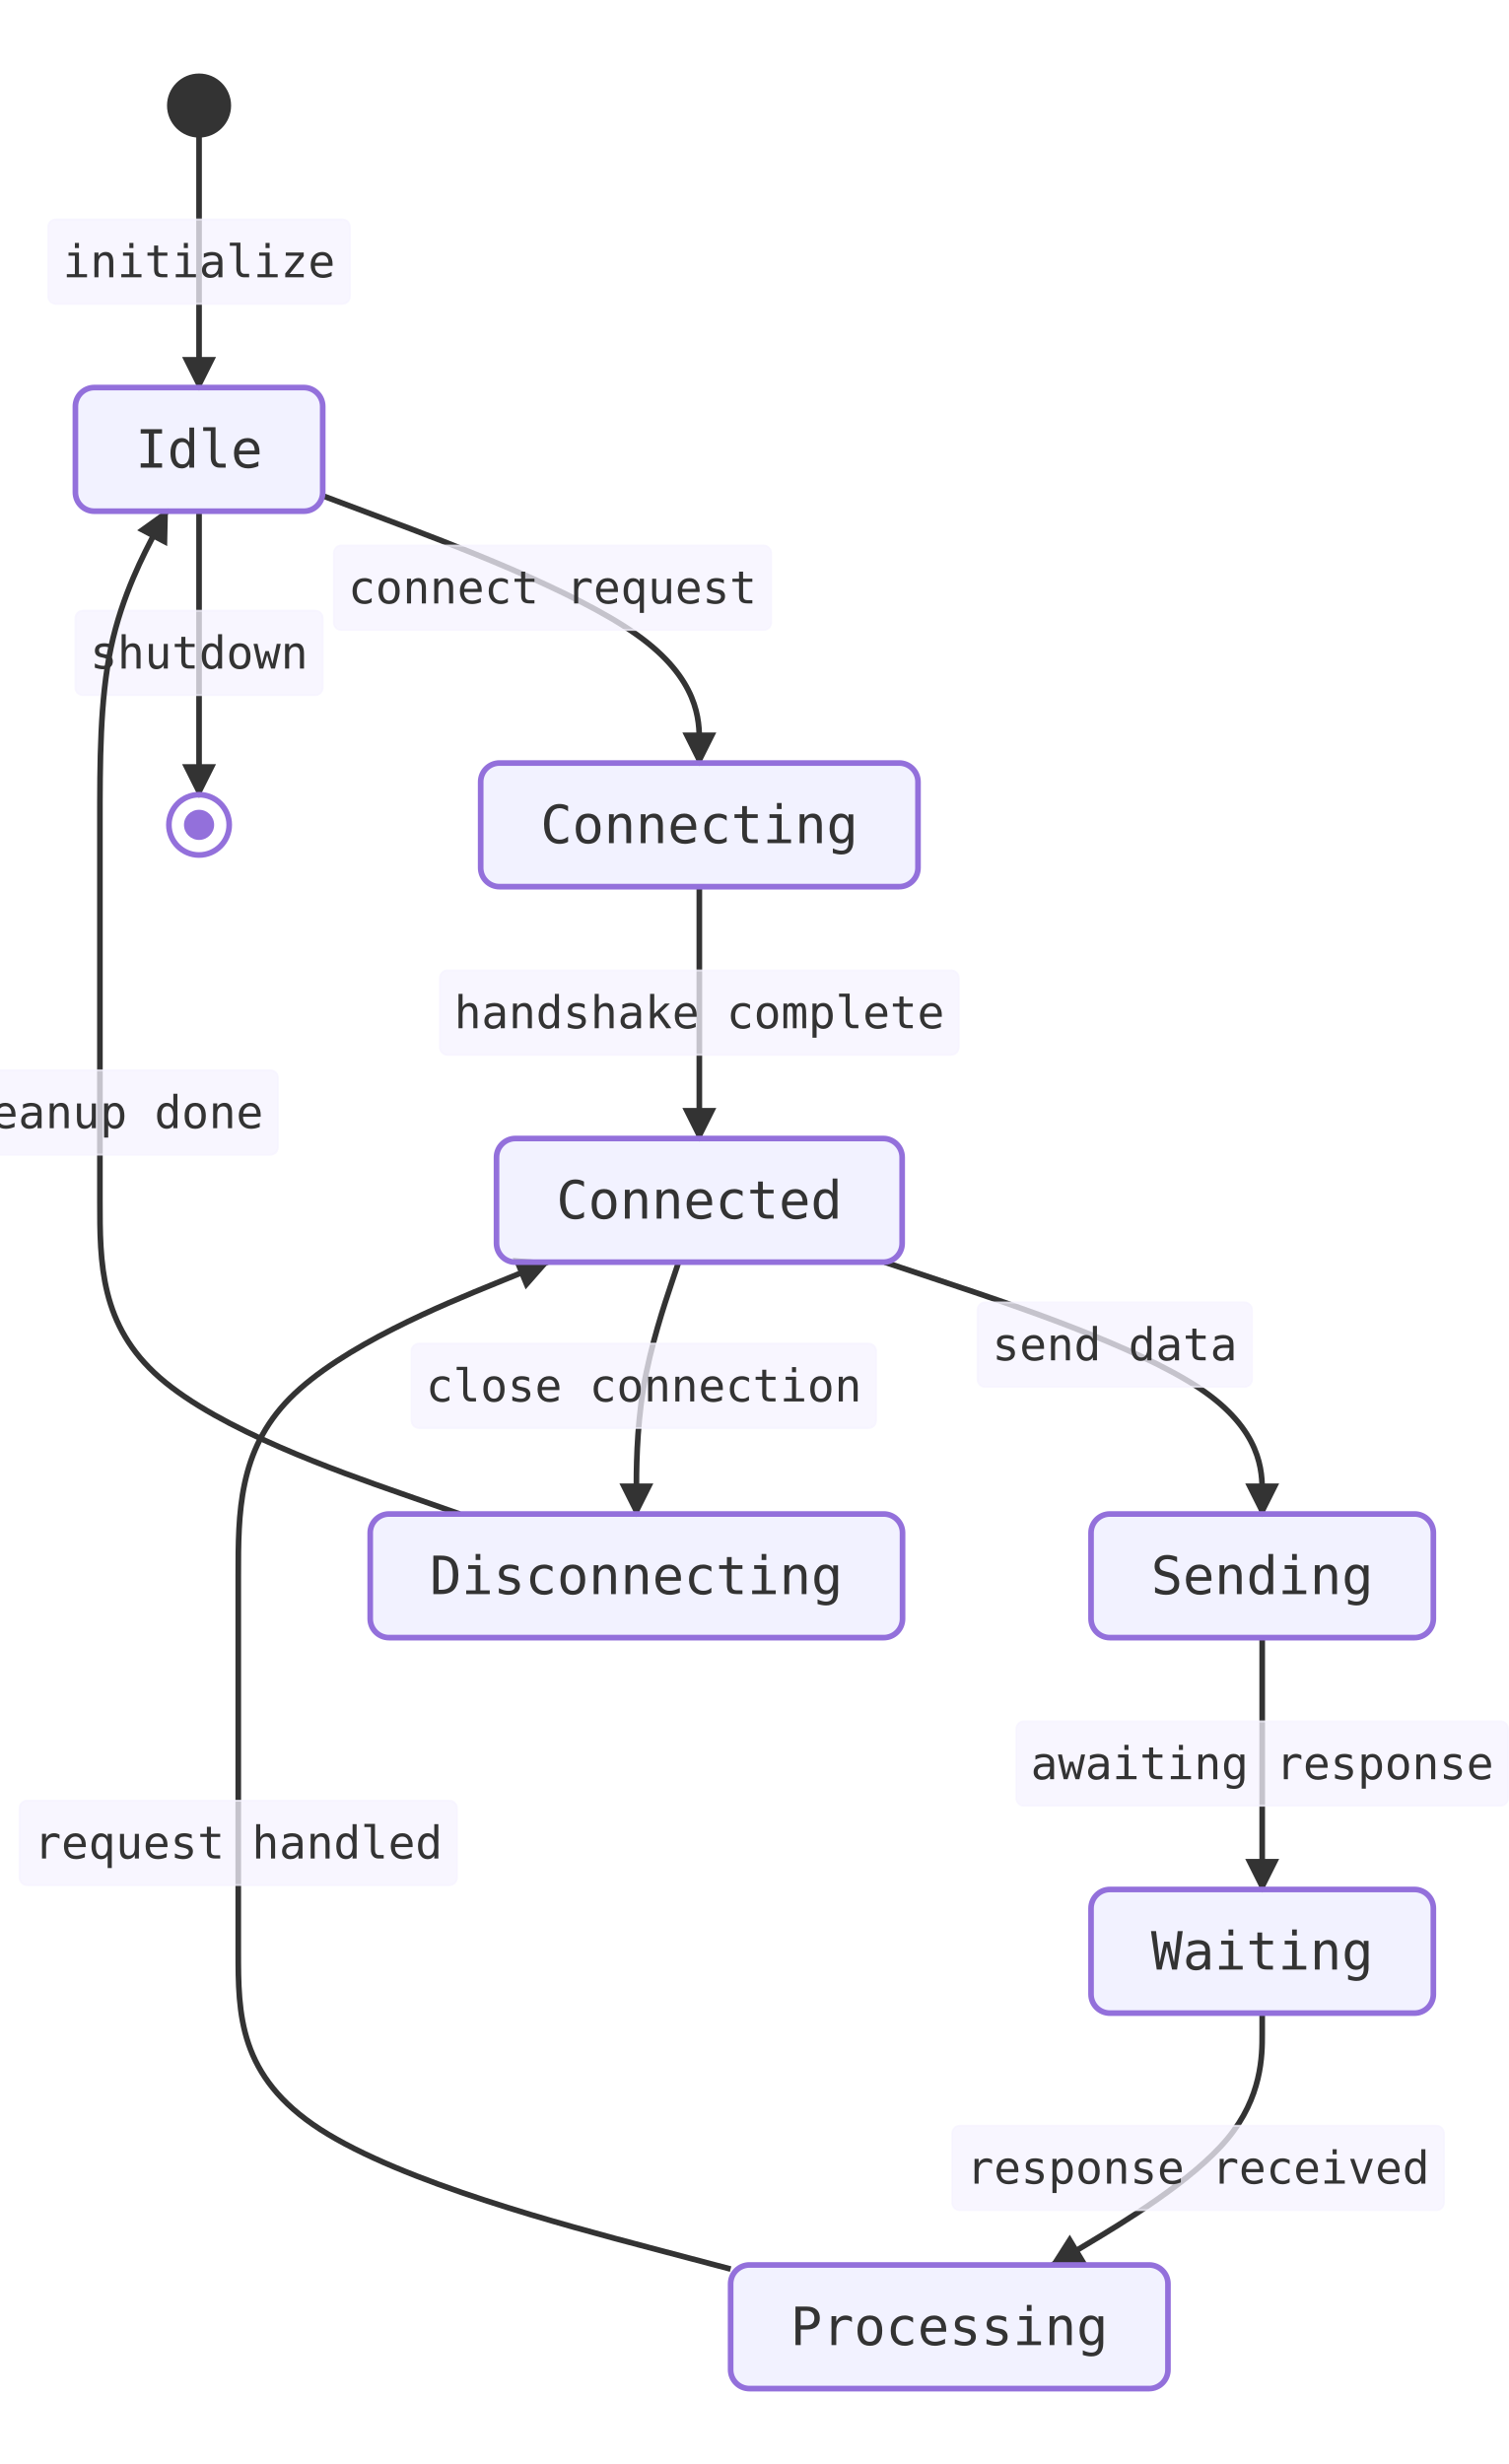
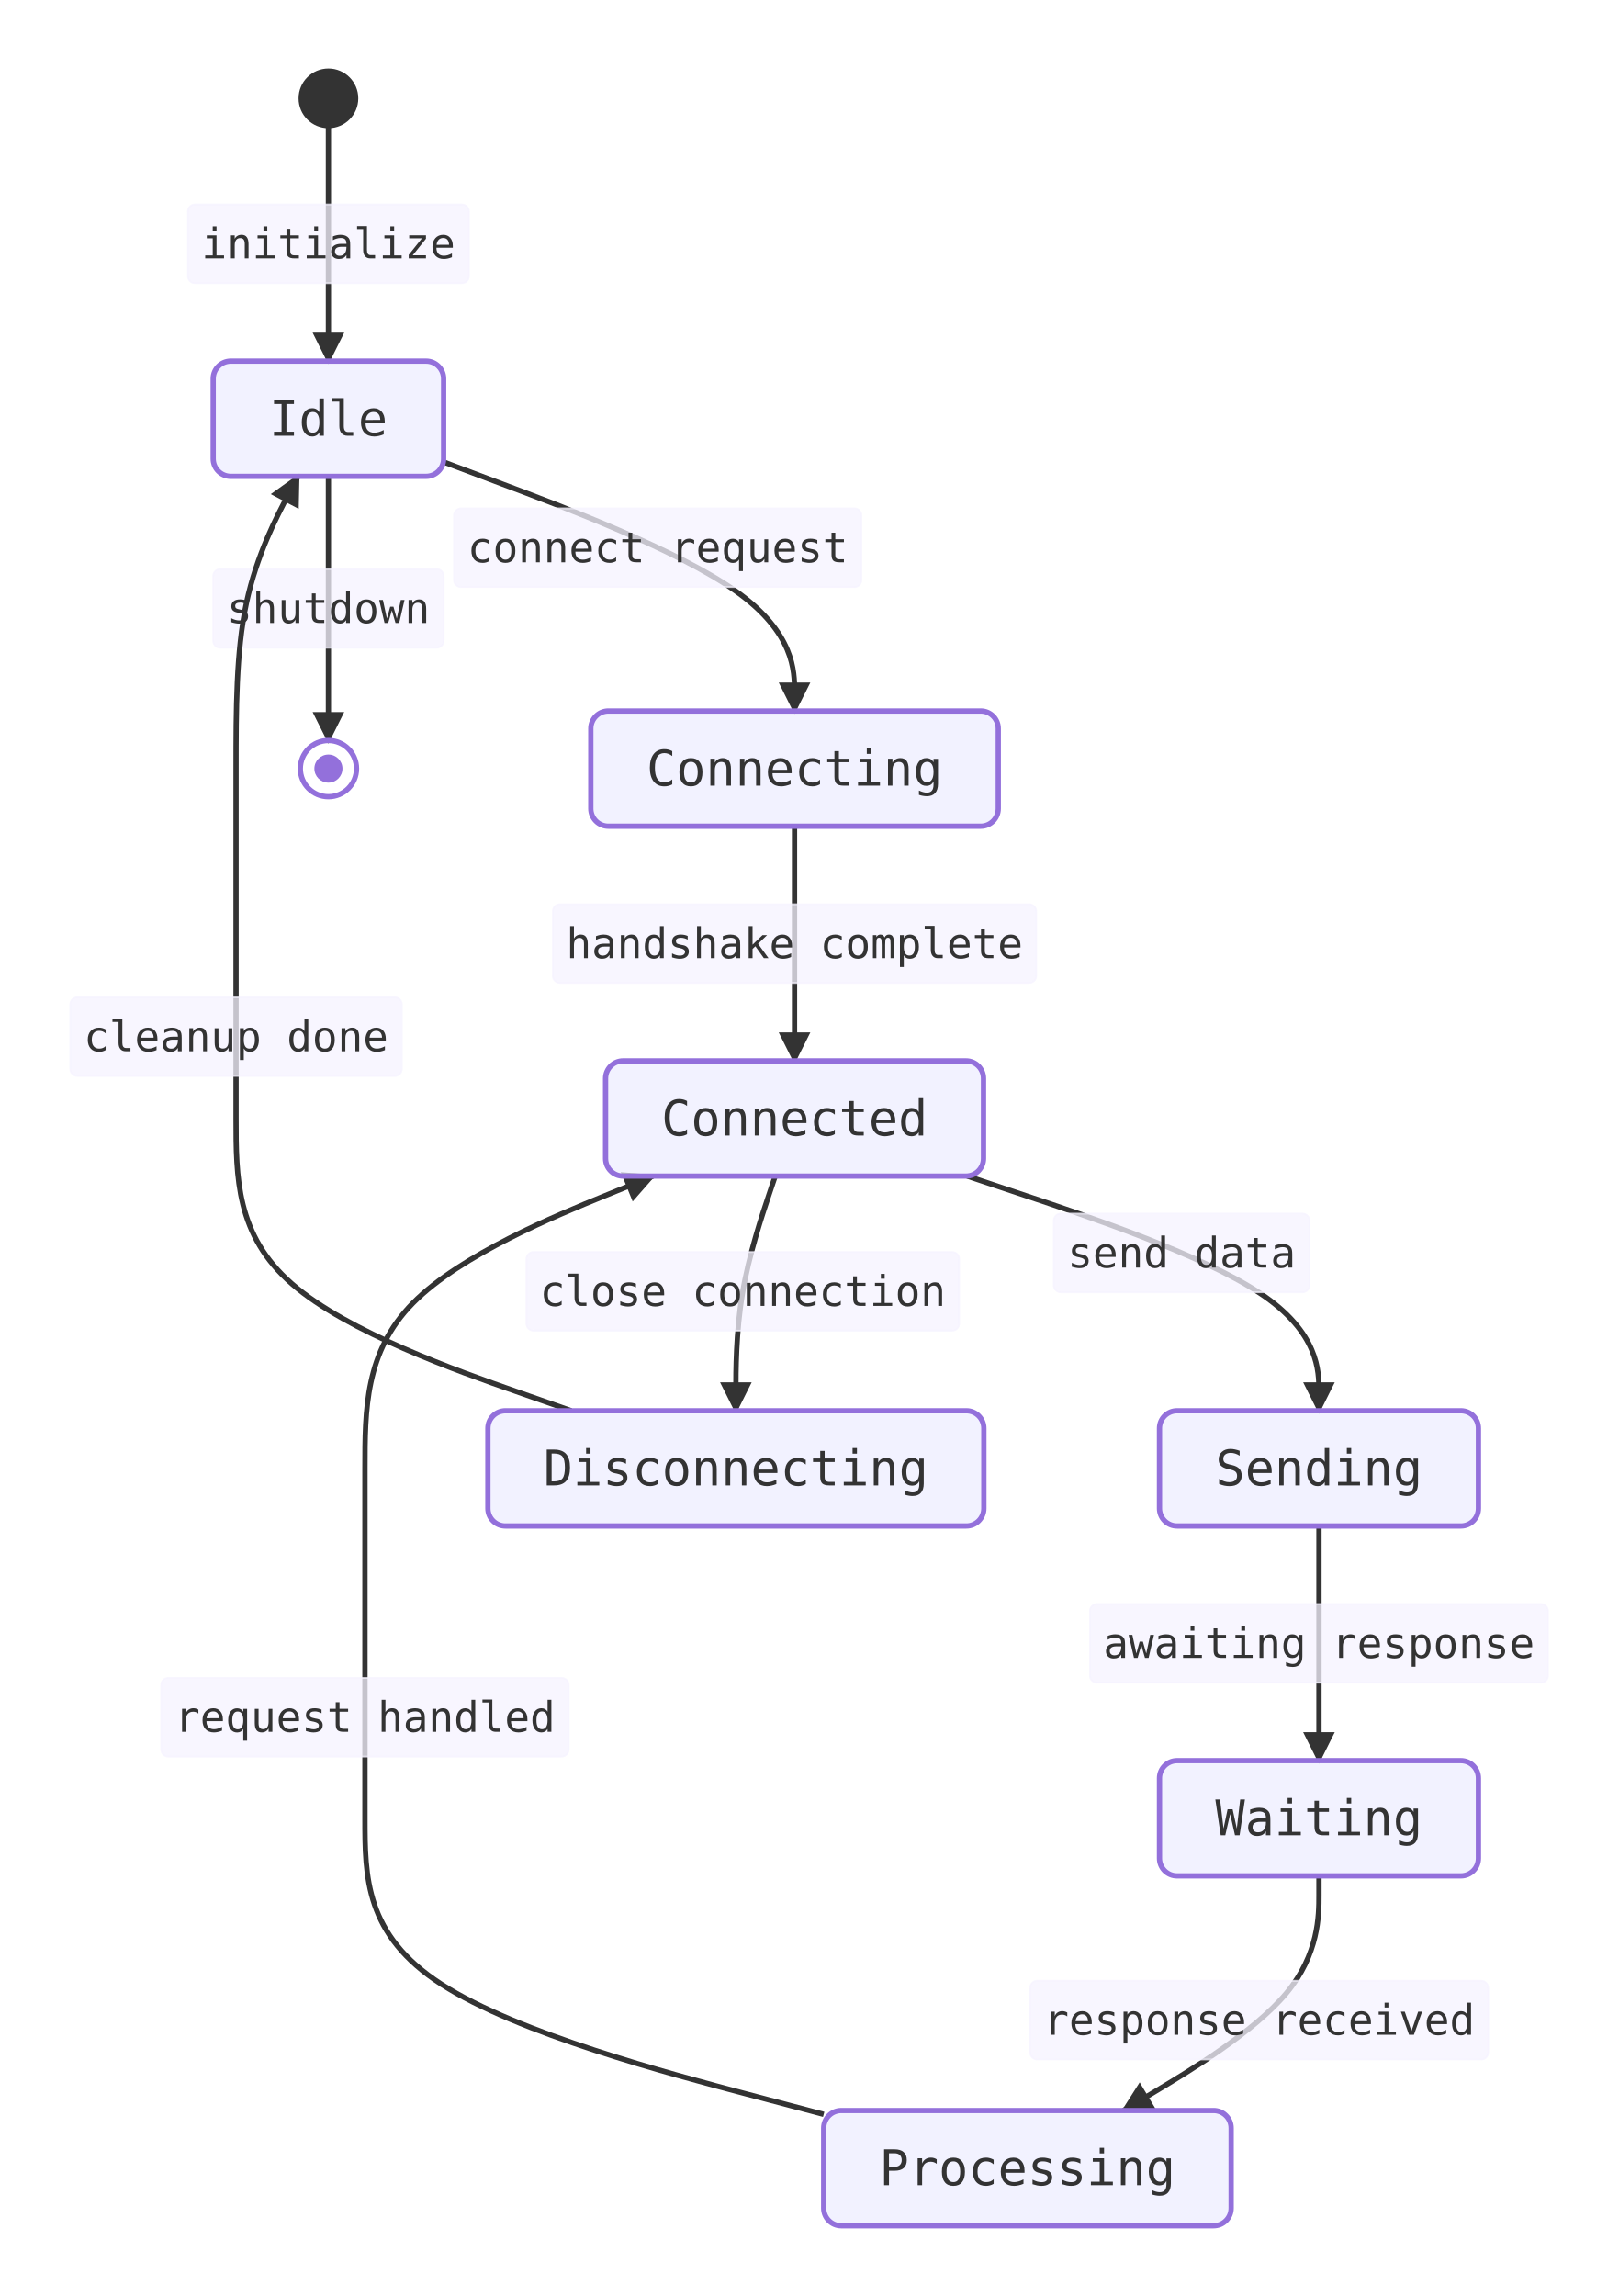
- <svg xmlns="http://www.w3.org/2000/svg" viewBox="0 0 400.2 653.6" width="400.2" height="653.6">
+ <svg xmlns="http://www.w3.org/2000/svg" viewBox="0 0 460.7 653.6" width="460.7" height="653.6">
  <defs>
    <marker id="arrow-point" viewBox="0 0 10 10" refX="9" refY="5" markerWidth="6" markerHeight="6" orient="auto-start-reverse">
      <path d="M0 0 L10 5 L0 10 Z" fill="#333333" />
    </marker>
  </defs>
  <g transform="translate(20, 20)">
-     <path d="M32.8 16 L32.8 21.57 C32.8 27.13 32.8 38.27 32.8 49.4 C32.8 60.53 32.8 71.67 32.8 77.23 L32.8 82.8" fill="none" stroke="#333333" stroke-width="1.5" marker-end="url(#arrow-point)" />
-     <rect x="-7.2" y="38.2" width="80" height="22.4" rx="2" ry="2" fill="#f5f3ffbf" stroke="#f5f3ffbf" stroke-width="0.5" />
-     <text x="32.8" y="49.4" text-anchor="middle" dominant-baseline="central" font-size="12px" font-family="'Intel One Mono', 'SF Mono', 'Cascadia Code', 'JetBrains Mono', 'Fira Code', 'Consolas', 'Menlo', monospace" fill="#333333">initialize</text>
-     <path d="M65.6 111.51 L82.25 117.76 C98.9 124.01 132.2 136.5 148.85 148.32 C165.5 160.13 165.5 171.27 165.5 176.83 L165.5 182.4" fill="none" stroke="#333333" stroke-width="1.5" marker-end="url(#arrow-point)" />
-     <rect x="68.55" y="124.71" width="116" height="22.4" rx="2" ry="2" fill="#f5f3ffbf" stroke="#f5f3ffbf" stroke-width="0.5" />
-     <text x="126.55" y="135.91" text-anchor="middle" dominant-baseline="central" font-size="12px" font-family="'Intel One Mono', 'SF Mono', 'Cascadia Code', 'JetBrains Mono', 'Fira Code', 'Consolas', 'Menlo', monospace" fill="#333333">connect request</text>
-     <path d="M165.5 215.2 L165.5 220.77 C165.5 226.33 165.5 237.47 165.5 248.6 C165.5 259.73 165.5 270.87 165.5 276.43 L165.5 282" fill="none" stroke="#333333" stroke-width="1.5" marker-end="url(#arrow-point)" />
-     <rect x="96.7" y="237.4" width="137.6" height="22.4" rx="2" ry="2" fill="#f5f3ffbf" stroke="#f5f3ffbf" stroke-width="0.5" />
-     <text x="165.5" y="248.6" text-anchor="middle" dominant-baseline="central" font-size="12px" font-family="'Intel One Mono', 'SF Mono', 'Cascadia Code', 'JetBrains Mono', 'Fira Code', 'Consolas', 'Menlo', monospace" fill="#333333">handshake complete</text>
-     <path d="M214.67 314.8 L231.36 320.37 C248.04 325.93 281.42 337.07 298.11 348.2 C314.8 359.33 314.8 370.47 314.8 376.03 L314.8 381.6" fill="none" stroke="#333333" stroke-width="1.5" marker-end="url(#arrow-point)" />
-     <rect x="239.3" y="325.48" width="72.8" height="22.4" rx="2" ry="2" fill="#f5f3ffbf" stroke="#f5f3ffbf" stroke-width="0.5" />
-     <text x="275.7" y="336.68" text-anchor="middle" dominant-baseline="central" font-size="12px" font-family="'Intel One Mono', 'SF Mono', 'Cascadia Code', 'JetBrains Mono', 'Fira Code', 'Consolas', 'Menlo', monospace" fill="#333333">send data</text>
-     <path d="M314.8 414.4 L314.8 419.97 C314.8 425.53 314.8 436.67 314.8 447.8 C314.8 458.93 314.8 470.07 314.8 475.63 L314.8 481.2" fill="none" stroke="#333333" stroke-width="1.5" marker-end="url(#arrow-point)" />
-     <rect x="249.6" y="436.6" width="130.4" height="22.4" rx="2" ry="2" fill="#f5f3ffbf" stroke="#f5f3ffbf" stroke-width="0.5" />
-     <text x="314.8" y="447.8" text-anchor="middle" dominant-baseline="central" font-size="12px" font-family="'Intel One Mono', 'SF Mono', 'Cascadia Code', 'JetBrains Mono', 'Fira Code', 'Consolas', 'Menlo', monospace" fill="#333333">awaiting response</text>
-     <path d="M314.8 514 L314.8 519.57 C314.8 525.13 314.8 536.27 305.52 547.4 C296.24 558.53 277.69 569.67 268.41 575.23 L259.13 580.8" fill="none" stroke="#333333" stroke-width="1.5" marker-end="url(#arrow-point)" />
-     <rect x="232.59" y="543.87" width="130.4" height="22.4" rx="2" ry="2" fill="#f5f3ffbf" stroke="#f5f3ffbf" stroke-width="0.5" />
-     <text x="297.79" y="555.07" text-anchor="middle" dominant-baseline="central" font-size="12px" font-family="'Intel One Mono', 'SF Mono', 'Cascadia Code', 'JetBrains Mono', 'Fira Code', 'Consolas', 'Menlo', monospace" fill="#333333">response received</text>
-     <path d="M160 314.8 L158.13 320.37 C156.27 325.93 152.53 337.07 150.67 348.2 C148.8 359.33 148.8 370.47 148.8 376.03 L148.8 381.6" fill="none" stroke="#333333" stroke-width="1.5" marker-end="url(#arrow-point)" />
-     <rect x="89.17" y="336.4" width="123.2" height="22.4" rx="2" ry="2" fill="#f5f3ffbf" stroke="#f5f3ffbf" stroke-width="0.5" />
-     <text x="150.77" y="347.6" text-anchor="middle" dominant-baseline="central" font-size="12px" font-family="'Intel One Mono', 'SF Mono', 'Cascadia Code', 'JetBrains Mono', 'Fira Code', 'Consolas', 'Menlo', monospace" fill="#333333">close connection</text>
-     <path d="M32.8 115.6 L32.8 121.17 C32.8 126.73 32.8 137.87 32.8 150.4 C32.8 162.93 32.8 176.87 32.8 183.83 L32.8 190.8" fill="none" stroke="#333333" stroke-width="1.5" marker-end="url(#arrow-point)" />
-     <rect x="0" y="142" width="65.6" height="22.4" rx="2" ry="2" fill="#f5f3ffbf" stroke="#f5f3ffbf" stroke-width="0.5" />
-     <text x="32.8" y="153.2" text-anchor="middle" dominant-baseline="central" font-size="12px" font-family="'Intel One Mono', 'SF Mono', 'Cascadia Code', 'JetBrains Mono', 'Fira Code', 'Consolas', 'Menlo', monospace" fill="#333333">shutdown</text>
-     <path d="M173.8 581.89 L152.03 576.14 C130.27 570.39 86.73 558.9 64.97 544.85 C43.2 530.8 43.2 514.2 43.2 497.6 C43.2 481 43.2 464.4 43.2 447.8 C43.2 431.2 43.2 414.6 43.2 398 C43.2 381.4 43.2 364.8 56.87 350.93 C70.54 337.07 97.88 325.93 111.55 320.37 L125.22 314.8" fill="none" stroke="#333333" stroke-width="1.5" marker-end="url(#arrow-point)" />
-     <rect x="-14.8" y="457.64" width="116" height="22.4" rx="2" ry="2" fill="#f5f3ffbf" stroke="#f5f3ffbf" stroke-width="0.5" />
-     <text x="43.2" y="468.84" text-anchor="middle" dominant-baseline="central" font-size="12px" font-family="'Intel One Mono', 'SF Mono', 'Cascadia Code', 'JetBrains Mono', 'Fira Code', 'Consolas', 'Menlo', monospace" fill="#333333">request handled</text>
-     <path d="M101.94 381.6 L86.03 376.03 C70.13 370.47 38.31 359.33 22.41 345.47 C6.5 331.6 6.5 315 6.5 298.4 C6.5 281.8 6.5 265.2 6.5 248.6 C6.5 232 6.5 215.4 6.5 198.8 C6.5 182.2 6.5 165.6 9.44 151.73 C12.38 137.87 18.26 126.73 21.2 121.17 L24.14 115.6" fill="none" stroke="#333333" stroke-width="1.5" marker-end="url(#arrow-point)" />
-     <rect x="-40.7" y="263.9" width="94.4" height="22.4" rx="2" ry="2" fill="#f5f3ffbf" stroke="#f5f3ffbf" stroke-width="0.5" />
-     <text x="6.5" y="275.1" text-anchor="middle" dominant-baseline="central" font-size="12px" font-family="'Intel One Mono', 'SF Mono', 'Cascadia Code', 'JetBrains Mono', 'Fira Code', 'Consolas', 'Menlo', monospace" fill="#333333">cleanup done</text>
-     <rect x="111.7" y="282" width="107.6" height="32.8" rx="5" ry="5" fill="#ececffb2" stroke="#9370db" stroke-width="1.5" />
-     <text x="165.5" y="298.4" text-anchor="middle" dominant-baseline="central" font-size="14px" font-family="'Intel One Mono', 'SF Mono', 'Cascadia Code', 'JetBrains Mono', 'Fira Code', 'Consolas', 'Menlo', monospace" fill="#333333">Connected</text>
-     <rect x="107.5" y="182.4" width="116" height="32.8" rx="5" ry="5" fill="#ececffb2" stroke="#9370db" stroke-width="1.5" />
-     <text x="165.5" y="198.8" text-anchor="middle" dominant-baseline="central" font-size="14px" font-family="'Intel One Mono', 'SF Mono', 'Cascadia Code', 'JetBrains Mono', 'Fira Code', 'Consolas', 'Menlo', monospace" fill="#333333">Connecting</text>
-     <rect x="78.2" y="381.6" width="141.2" height="32.8" rx="5" ry="5" fill="#ececffb2" stroke="#9370db" stroke-width="1.5" />
-     <text x="148.8" y="398" text-anchor="middle" dominant-baseline="central" font-size="14px" font-family="'Intel One Mono', 'SF Mono', 'Cascadia Code', 'JetBrains Mono', 'Fira Code', 'Consolas', 'Menlo', monospace" fill="#333333">Disconnecting</text>
-     <rect x="0" y="82.8" width="65.6" height="32.8" rx="5" ry="5" fill="#ececffb2" stroke="#9370db" stroke-width="1.5" />
-     <text x="32.8" y="99.2" text-anchor="middle" dominant-baseline="central" font-size="14px" font-family="'Intel One Mono', 'SF Mono', 'Cascadia Code', 'JetBrains Mono', 'Fira Code', 'Consolas', 'Menlo', monospace" fill="#333333">Idle</text>
-     <rect x="173.8" y="580.8" width="116" height="32.8" rx="5" ry="5" fill="#ececffb2" stroke="#9370db" stroke-width="1.5" />
-     <text x="231.8" y="597.2" text-anchor="middle" dominant-baseline="central" font-size="14px" font-family="'Intel One Mono', 'SF Mono', 'Cascadia Code', 'JetBrains Mono', 'Fira Code', 'Consolas', 'Menlo', monospace" fill="#333333">Processing</text>
-     <rect x="269.4" y="381.6" width="90.8" height="32.8" rx="5" ry="5" fill="#ececffb2" stroke="#9370db" stroke-width="1.5" />
-     <text x="314.8" y="398" text-anchor="middle" dominant-baseline="central" font-size="14px" font-family="'Intel One Mono', 'SF Mono', 'Cascadia Code', 'JetBrains Mono', 'Fira Code', 'Consolas', 'Menlo', monospace" fill="#333333">Sending</text>
-     <rect x="269.4" y="481.2" width="90.8" height="32.8" rx="5" ry="5" fill="#ececffb2" stroke="#9370db" stroke-width="1.5" />
-     <text x="314.8" y="497.6" text-anchor="middle" dominant-baseline="central" font-size="14px" font-family="'Intel One Mono', 'SF Mono', 'Cascadia Code', 'JetBrains Mono', 'Fira Code', 'Consolas', 'Menlo', monospace" fill="#333333">Waiting</text>
-     <circle cx="32.8" cy="198.8" r="8" fill="none" stroke="#9370db" stroke-width="1.5" />
-     <circle cx="32.8" cy="198.8" r="4" fill="#9370db" />
-     <circle cx="32.8" cy="8" r="8" fill="#333333" stroke="#333333" />
+     <path d="M73.5 16 L73.5 21.57 C73.5 27.13 73.5 38.27 73.5 49.4 C73.5 60.53 73.5 71.67 73.5 77.23 L73.5 82.8" fill="none" stroke="#333333" stroke-width="1.5" marker-end="url(#arrow-point)" />
+     <rect x="33.5" y="38.2" width="80" height="22.4" rx="2" ry="2" fill="#f5f3ffbf" stroke="#f5f3ffbf" stroke-width="0.5" />
+     <text x="73.5" y="49.4" text-anchor="middle" dominant-baseline="central" font-size="12px" font-family="'Intel One Mono', 'SF Mono', 'Cascadia Code', 'JetBrains Mono', 'Fira Code', 'Consolas', 'Menlo', monospace" fill="#333333">initialize</text>
+     <path d="M106.3 111.51 L122.95 117.76 C139.6 124.01 172.9 136.5 189.55 148.32 C206.2 160.13 206.2 171.27 206.2 176.83 L206.2 182.4" fill="none" stroke="#333333" stroke-width="1.5" marker-end="url(#arrow-point)" />
+     <rect x="109.25" y="124.71" width="116" height="22.4" rx="2" ry="2" fill="#f5f3ffbf" stroke="#f5f3ffbf" stroke-width="0.5" />
+     <text x="167.25" y="135.91" text-anchor="middle" dominant-baseline="central" font-size="12px" font-family="'Intel One Mono', 'SF Mono', 'Cascadia Code', 'JetBrains Mono', 'Fira Code', 'Consolas', 'Menlo', monospace" fill="#333333">connect request</text>
+     <path d="M206.2 215.2 L206.2 220.77 C206.2 226.33 206.2 237.47 206.2 248.6 C206.2 259.73 206.2 270.87 206.2 276.43 L206.2 282" fill="none" stroke="#333333" stroke-width="1.5" marker-end="url(#arrow-point)" />
+     <rect x="137.4" y="237.4" width="137.6" height="22.4" rx="2" ry="2" fill="#f5f3ffbf" stroke="#f5f3ffbf" stroke-width="0.5" />
+     <text x="206.2" y="248.6" text-anchor="middle" dominant-baseline="central" font-size="12px" font-family="'Intel One Mono', 'SF Mono', 'Cascadia Code', 'JetBrains Mono', 'Fira Code', 'Consolas', 'Menlo', monospace" fill="#333333">handshake complete</text>
+     <path d="M255.37 314.8 L272.06 320.37 C288.74 325.93 322.12 337.07 338.81 348.2 C355.5 359.33 355.5 370.47 355.5 376.03 L355.5 381.6" fill="none" stroke="#333333" stroke-width="1.5" marker-end="url(#arrow-point)" />
+     <rect x="280" y="325.48" width="72.8" height="22.4" rx="2" ry="2" fill="#f5f3ffbf" stroke="#f5f3ffbf" stroke-width="0.5" />
+     <text x="316.4" y="336.68" text-anchor="middle" dominant-baseline="central" font-size="12px" font-family="'Intel One Mono', 'SF Mono', 'Cascadia Code', 'JetBrains Mono', 'Fira Code', 'Consolas', 'Menlo', monospace" fill="#333333">send data</text>
+     <path d="M355.5 414.4 L355.5 419.97 C355.5 425.53 355.5 436.67 355.5 447.8 C355.5 458.93 355.5 470.07 355.5 475.63 L355.5 481.2" fill="none" stroke="#333333" stroke-width="1.5" marker-end="url(#arrow-point)" />
+     <rect x="290.3" y="436.6" width="130.4" height="22.4" rx="2" ry="2" fill="#f5f3ffbf" stroke="#f5f3ffbf" stroke-width="0.5" />
+     <text x="355.5" y="447.8" text-anchor="middle" dominant-baseline="central" font-size="12px" font-family="'Intel One Mono', 'SF Mono', 'Cascadia Code', 'JetBrains Mono', 'Fira Code', 'Consolas', 'Menlo', monospace" fill="#333333">awaiting response</text>
+     <path d="M355.5 514 L355.5 519.57 C355.5 525.13 355.5 536.27 346.22 547.4 C336.94 558.53 318.39 569.67 309.11 575.23 L299.83 580.8" fill="none" stroke="#333333" stroke-width="1.5" marker-end="url(#arrow-point)" />
+     <rect x="273.29" y="543.87" width="130.4" height="22.4" rx="2" ry="2" fill="#f5f3ffbf" stroke="#f5f3ffbf" stroke-width="0.5" />
+     <text x="338.49" y="555.07" text-anchor="middle" dominant-baseline="central" font-size="12px" font-family="'Intel One Mono', 'SF Mono', 'Cascadia Code', 'JetBrains Mono', 'Fira Code', 'Consolas', 'Menlo', monospace" fill="#333333">response received</text>
+     <path d="M200.7 314.8 L198.83 320.37 C196.97 325.93 193.23 337.07 191.37 348.2 C189.5 359.33 189.5 370.47 189.5 376.03 L189.5 381.6" fill="none" stroke="#333333" stroke-width="1.5" marker-end="url(#arrow-point)" />
+     <rect x="129.87" y="336.4" width="123.2" height="22.4" rx="2" ry="2" fill="#f5f3ffbf" stroke="#f5f3ffbf" stroke-width="0.5" />
+     <text x="191.47" y="347.6" text-anchor="middle" dominant-baseline="central" font-size="12px" font-family="'Intel One Mono', 'SF Mono', 'Cascadia Code', 'JetBrains Mono', 'Fira Code', 'Consolas', 'Menlo', monospace" fill="#333333">close connection</text>
+     <path d="M73.5 115.6 L73.5 121.17 C73.5 126.73 73.5 137.87 73.5 150.4 C73.5 162.93 73.5 176.87 73.5 183.83 L73.5 190.8" fill="none" stroke="#333333" stroke-width="1.5" marker-end="url(#arrow-point)" />
+     <rect x="40.7" y="142" width="65.6" height="22.4" rx="2" ry="2" fill="#f5f3ffbf" stroke="#f5f3ffbf" stroke-width="0.5" />
+     <text x="73.5" y="153.2" text-anchor="middle" dominant-baseline="central" font-size="12px" font-family="'Intel One Mono', 'SF Mono', 'Cascadia Code', 'JetBrains Mono', 'Fira Code', 'Consolas', 'Menlo', monospace" fill="#333333">shutdown</text>
+     <path d="M214.5 581.89 L192.73 576.14 C170.97 570.39 127.43 558.9 105.67 544.85 C83.9 530.8 83.9 514.2 83.9 497.6 C83.9 481 83.9 464.4 83.9 447.8 C83.9 431.2 83.9 414.6 83.9 398 C83.9 381.4 83.9 364.8 97.57 350.93 C111.24 337.07 138.58 325.93 152.25 320.37 L165.92 314.8" fill="none" stroke="#333333" stroke-width="1.5" marker-end="url(#arrow-point)" />
+     <rect x="25.9" y="457.64" width="116" height="22.4" rx="2" ry="2" fill="#f5f3ffbf" stroke="#f5f3ffbf" stroke-width="0.5" />
+     <text x="83.9" y="468.84" text-anchor="middle" dominant-baseline="central" font-size="12px" font-family="'Intel One Mono', 'SF Mono', 'Cascadia Code', 'JetBrains Mono', 'Fira Code', 'Consolas', 'Menlo', monospace" fill="#333333">request handled</text>
+     <path d="M142.64 381.6 L126.73 376.03 C110.83 370.47 79.01 359.33 63.11 345.47 C47.2 331.6 47.2 315 47.2 298.4 C47.2 281.8 47.2 265.2 47.2 248.6 C47.2 232 47.2 215.4 47.2 198.8 C47.2 182.2 47.2 165.6 50.14 151.73 C53.08 137.87 58.96 126.73 61.9 121.17 L64.84 115.6" fill="none" stroke="#333333" stroke-width="1.5" marker-end="url(#arrow-point)" />
+     <rect x="0" y="263.9" width="94.4" height="22.4" rx="2" ry="2" fill="#f5f3ffbf" stroke="#f5f3ffbf" stroke-width="0.5" />
+     <text x="47.2" y="275.1" text-anchor="middle" dominant-baseline="central" font-size="12px" font-family="'Intel One Mono', 'SF Mono', 'Cascadia Code', 'JetBrains Mono', 'Fira Code', 'Consolas', 'Menlo', monospace" fill="#333333">cleanup done</text>
+     <rect x="152.4" y="282" width="107.6" height="32.8" rx="5" ry="5" fill="#ececffb2" stroke="#9370db" stroke-width="1.5" />
+     <text x="206.2" y="298.4" text-anchor="middle" dominant-baseline="central" font-size="14px" font-family="'Intel One Mono', 'SF Mono', 'Cascadia Code', 'JetBrains Mono', 'Fira Code', 'Consolas', 'Menlo', monospace" fill="#333333">Connected</text>
+     <rect x="148.2" y="182.4" width="116" height="32.8" rx="5" ry="5" fill="#ececffb2" stroke="#9370db" stroke-width="1.5" />
+     <text x="206.2" y="198.8" text-anchor="middle" dominant-baseline="central" font-size="14px" font-family="'Intel One Mono', 'SF Mono', 'Cascadia Code', 'JetBrains Mono', 'Fira Code', 'Consolas', 'Menlo', monospace" fill="#333333">Connecting</text>
+     <rect x="118.9" y="381.6" width="141.2" height="32.8" rx="5" ry="5" fill="#ececffb2" stroke="#9370db" stroke-width="1.5" />
+     <text x="189.5" y="398" text-anchor="middle" dominant-baseline="central" font-size="14px" font-family="'Intel One Mono', 'SF Mono', 'Cascadia Code', 'JetBrains Mono', 'Fira Code', 'Consolas', 'Menlo', monospace" fill="#333333">Disconnecting</text>
+     <rect x="40.7" y="82.8" width="65.6" height="32.8" rx="5" ry="5" fill="#ececffb2" stroke="#9370db" stroke-width="1.5" />
+     <text x="73.5" y="99.2" text-anchor="middle" dominant-baseline="central" font-size="14px" font-family="'Intel One Mono', 'SF Mono', 'Cascadia Code', 'JetBrains Mono', 'Fira Code', 'Consolas', 'Menlo', monospace" fill="#333333">Idle</text>
+     <rect x="214.5" y="580.8" width="116" height="32.8" rx="5" ry="5" fill="#ececffb2" stroke="#9370db" stroke-width="1.5" />
+     <text x="272.5" y="597.2" text-anchor="middle" dominant-baseline="central" font-size="14px" font-family="'Intel One Mono', 'SF Mono', 'Cascadia Code', 'JetBrains Mono', 'Fira Code', 'Consolas', 'Menlo', monospace" fill="#333333">Processing</text>
+     <rect x="310.1" y="381.6" width="90.8" height="32.8" rx="5" ry="5" fill="#ececffb2" stroke="#9370db" stroke-width="1.5" />
+     <text x="355.5" y="398" text-anchor="middle" dominant-baseline="central" font-size="14px" font-family="'Intel One Mono', 'SF Mono', 'Cascadia Code', 'JetBrains Mono', 'Fira Code', 'Consolas', 'Menlo', monospace" fill="#333333">Sending</text>
+     <rect x="310.1" y="481.2" width="90.8" height="32.8" rx="5" ry="5" fill="#ececffb2" stroke="#9370db" stroke-width="1.5" />
+     <text x="355.5" y="497.6" text-anchor="middle" dominant-baseline="central" font-size="14px" font-family="'Intel One Mono', 'SF Mono', 'Cascadia Code', 'JetBrains Mono', 'Fira Code', 'Consolas', 'Menlo', monospace" fill="#333333">Waiting</text>
+     <circle cx="73.5" cy="198.8" r="8" fill="none" stroke="#9370db" stroke-width="1.5" />
+     <circle cx="73.5" cy="198.8" r="4" fill="#9370db" />
+     <circle cx="73.5" cy="8" r="8" fill="#333333" stroke="#333333" />
  </g>
</svg>
